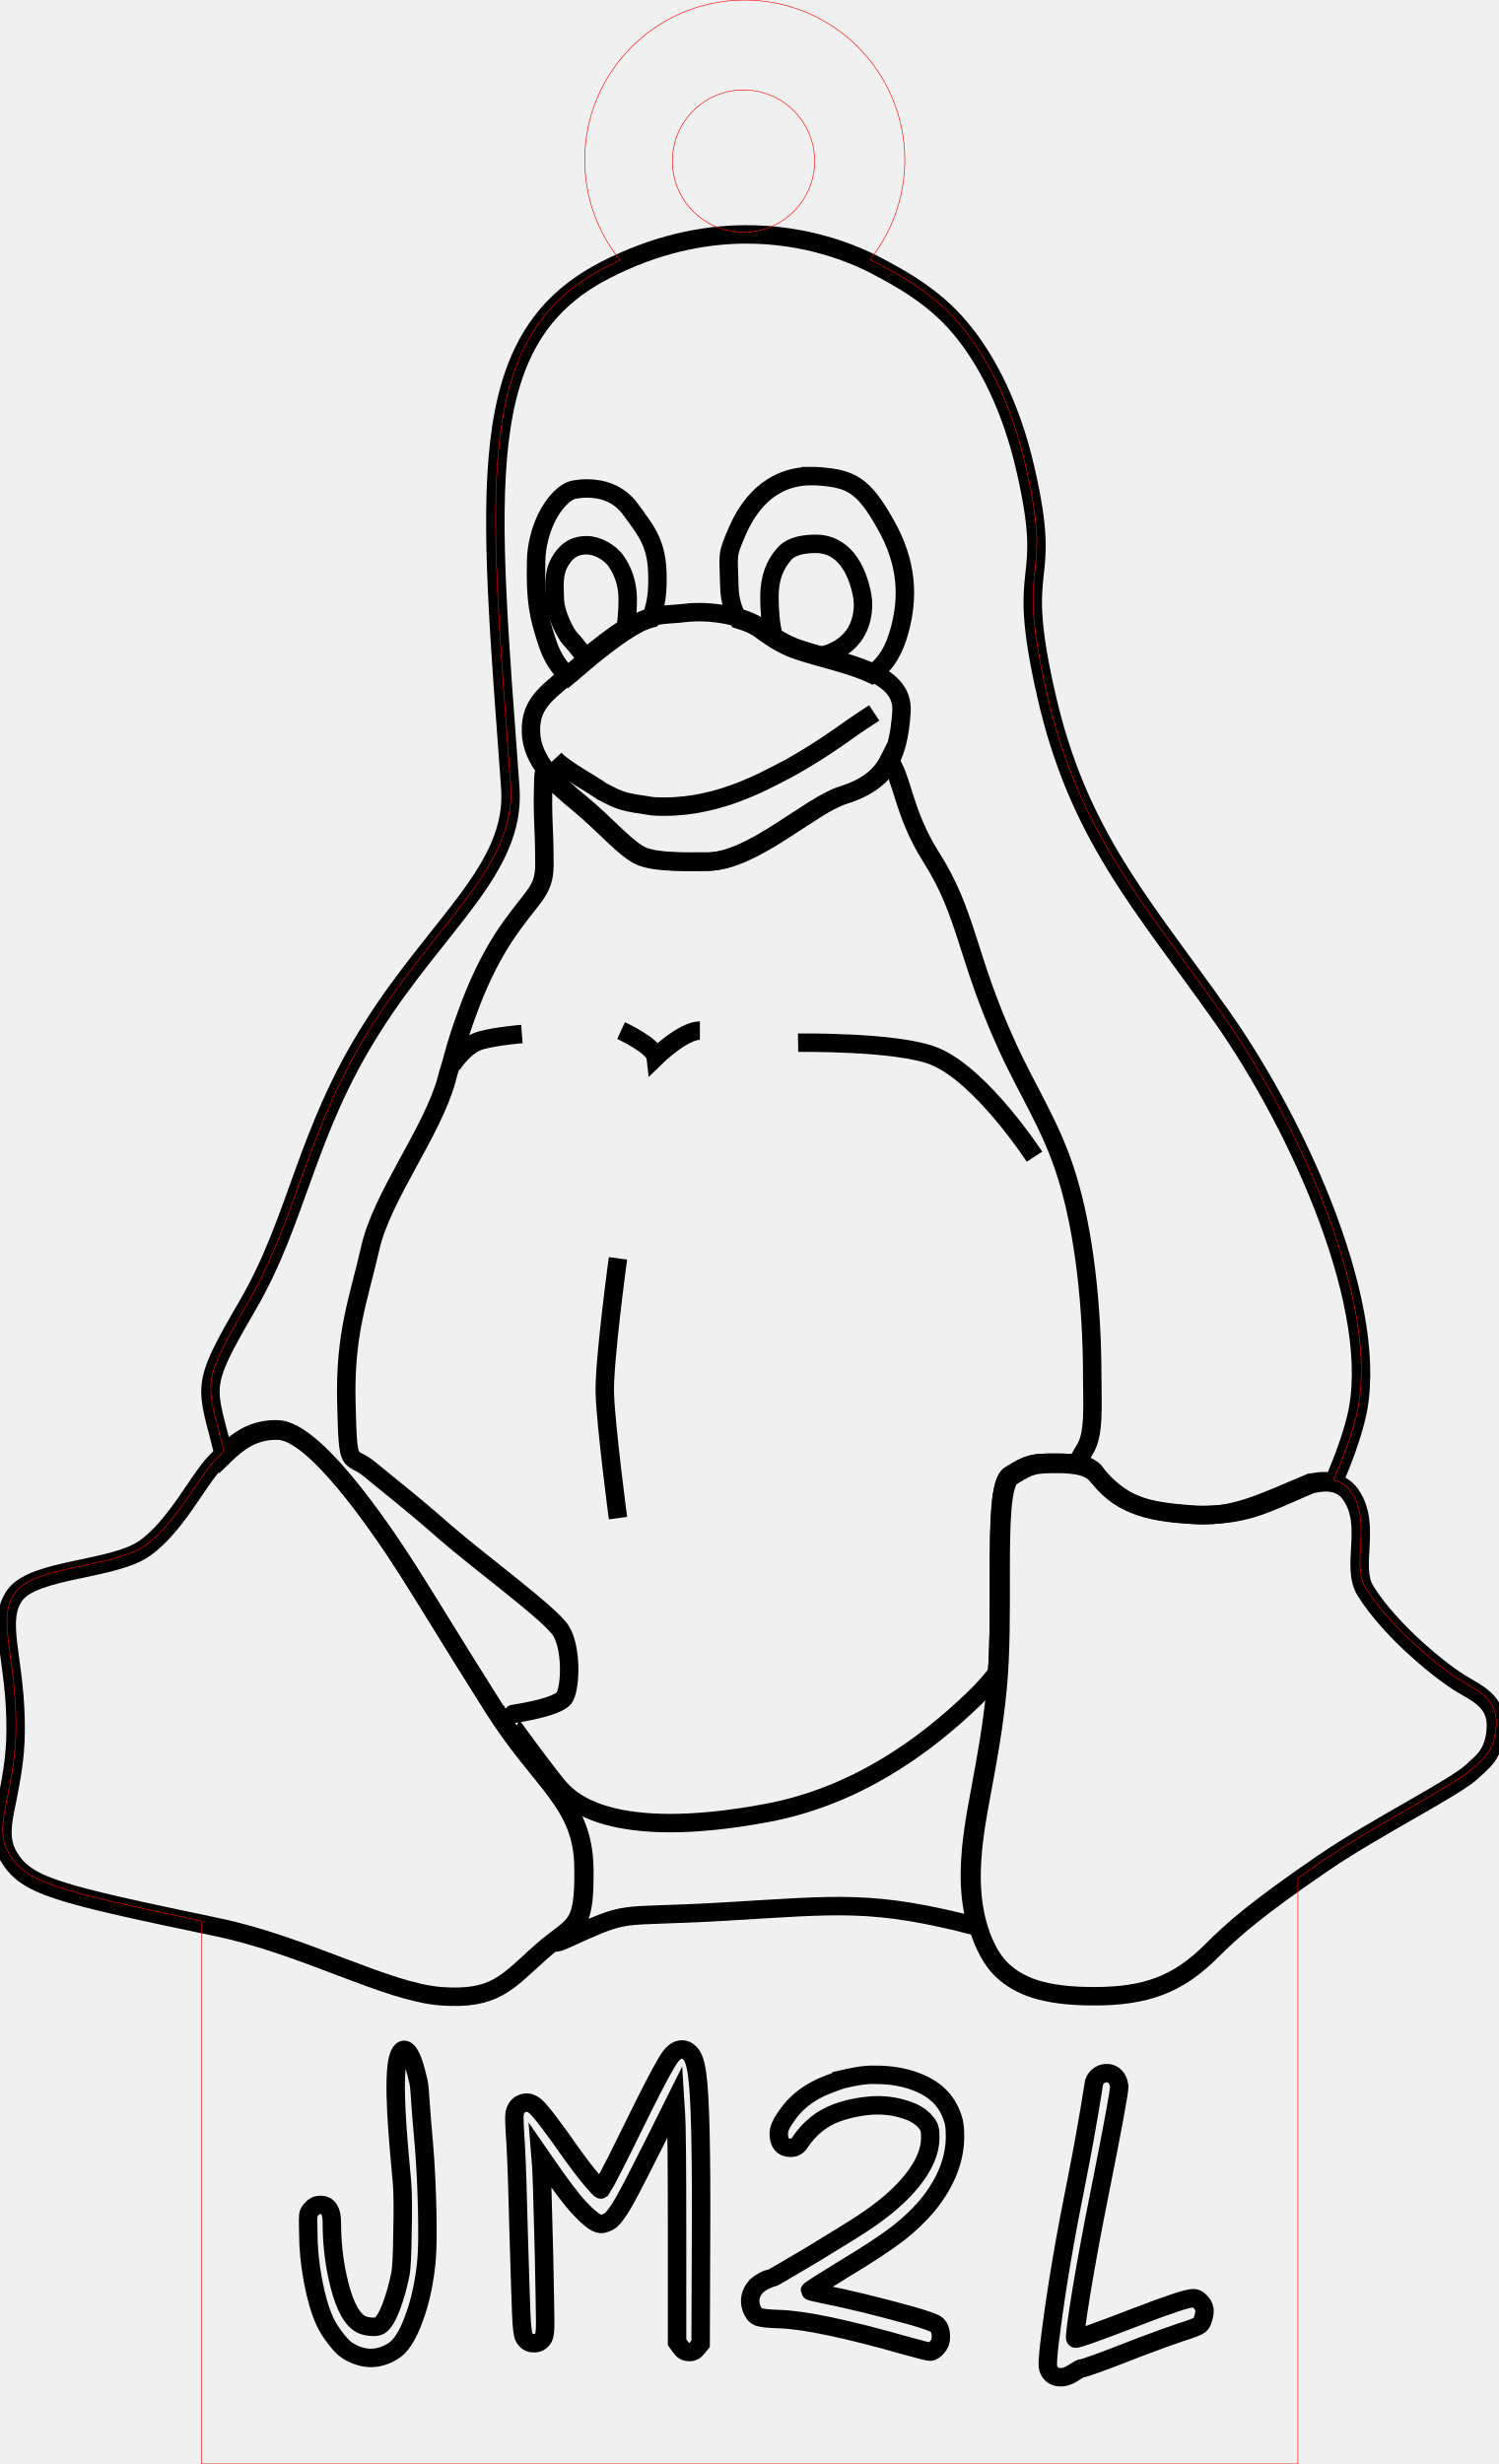
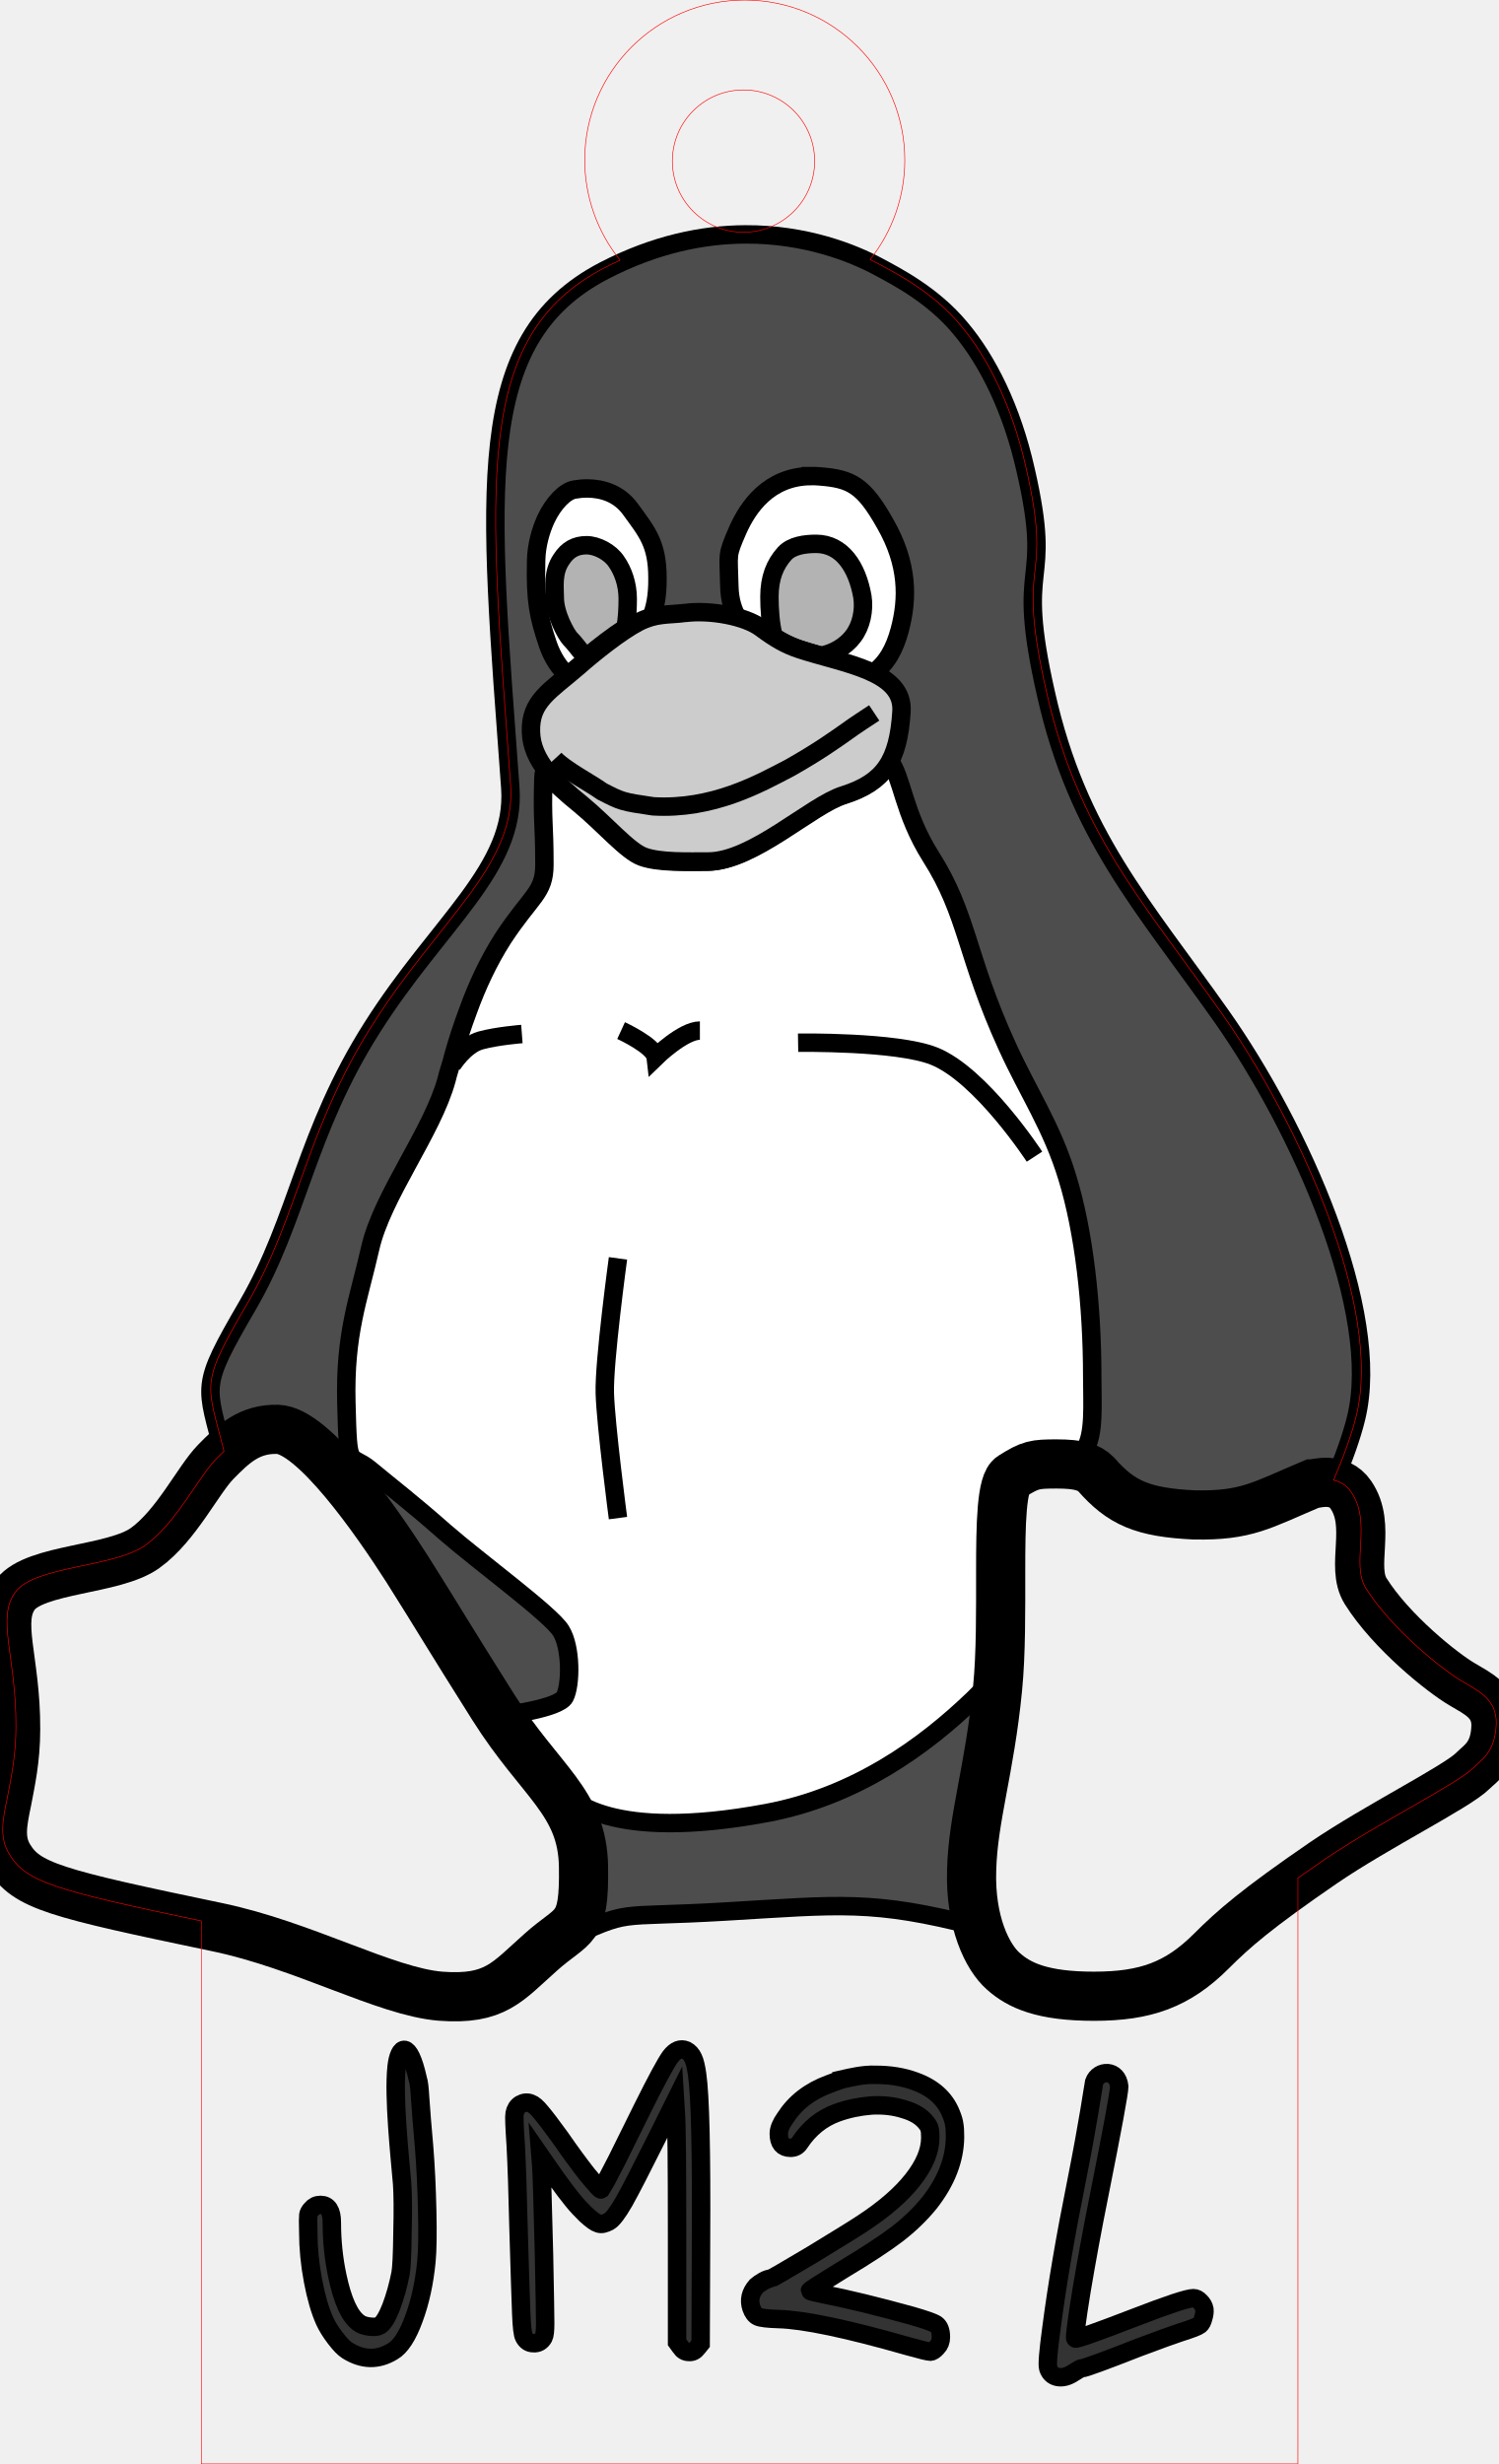
<svg xmlns="http://www.w3.org/2000/svg" width="24.383mm" height="40.094mm" viewBox="0 0 86.395 142.066" id="svg2" version="1.1">
  <defs id="defs4">
    <linearGradient id="al" x1="129.342" gradientUnits="userSpaceOnUse" x2="195.598" gradientTransform="matrix(1,0,0,-1,8.3999,368.3)" y1="259.305" y2="259.305">
      <stop stop-color="#FAC700" offset="0" id="stop6540" />
      <stop stop-color="#F7C400" offset=".415" id="stop6542" />
      <stop stop-color="#F7C400" offset="1" id="stop6544" />
    </linearGradient>
    <linearGradient id="am" x1="129.293" gradientUnits="userSpaceOnUse" x2="195.554" gradientTransform="matrix(1,0,0,-1,8.3999,368.3)" y1="259.311" y2="259.311">
      <stop stop-color="#F6C200" offset="0" id="stop6549" />
      <stop stop-color="#EFBC00" offset=".415" id="stop6551" />
      <stop stop-color="#EFBC00" offset="1" id="stop6553" />
    </linearGradient>
    <linearGradient id="an" x1="129.245" gradientUnits="userSpaceOnUse" x2="195.51" gradientTransform="matrix(1,0,0,-1,8.3999,368.3)" y1="259.317" y2="259.317">
      <stop stop-color="#F1BD00" offset="0" id="stop6558" />
      <stop stop-color="#E8B500" offset=".415" id="stop6560" />
      <stop stop-color="#E8B500" offset="1" id="stop6562" />
    </linearGradient>
    <linearGradient id="ao" x1="129.196" gradientUnits="userSpaceOnUse" x2="195.465" gradientTransform="matrix(1,0,0,-1,8.3999,368.3)" y1="259.322" y2="259.322">
      <stop stop-color="#EDB800" offset="0" id="stop6567" />
      <stop stop-color="#E0AD00" offset=".415" id="stop6569" />
      <stop stop-color="#E0AD00" offset="1" id="stop6571" />
    </linearGradient>
    <linearGradient id="ap" x1="129.148" gradientUnits="userSpaceOnUse" x2="195.422" gradientTransform="matrix(1,0,0,-1,8.3999,368.3)" y1="259.327" y2="259.327">
      <stop stop-color="#E9B300" offset="0" id="stop6576" />
      <stop stop-color="#D8A500" offset=".415" id="stop6578" />
      <stop stop-color="#D8A500" offset="1" id="stop6580" />
    </linearGradient>
    <linearGradient id="aq" x1="129.099" gradientUnits="userSpaceOnUse" x2="195.379" gradientTransform="matrix(1,0,0,-1,8.3999,368.3)" y1="259.332" y2="259.332">
      <stop stop-color="#E4AE00" offset="0" id="stop6585" />
      <stop stop-color="#D19E00" offset=".415" id="stop6587" />
      <stop stop-color="#D19E00" offset="1" id="stop6589" />
    </linearGradient>
    <linearGradient id="ar" x1="129.051" gradientUnits="userSpaceOnUse" x2="195.338" gradientTransform="matrix(1,0,0,-1,8.3999,368.3)" y1="259.336" y2="259.336">
      <stop stop-color="#E0A900" offset="0" id="stop6594" />
      <stop stop-color="#C99600" offset=".415" id="stop6596" />
      <stop stop-color="#C99600" offset="1" id="stop6598" />
    </linearGradient>
    <linearGradient id="w" x1="129.003" gradientUnits="userSpaceOnUse" x2="195.296" gradientTransform="matrix(1,0,0,-1,8.3999,368.3)" y1="259.34" y2="259.34">
      <stop stop-color="#DCA400" offset="0" id="stop6603" />
      <stop stop-color="#C18E00" offset=".415" id="stop6605" />
      <stop stop-color="#C18E00" offset="1" id="stop6607" />
    </linearGradient>
    <linearGradient id="x" x1="128.954" gradientUnits="userSpaceOnUse" x2="195.255" gradientTransform="matrix(1,0,0,-1,8.3999,368.3)" y1="259.343" y2="259.343">
      <stop stop-color="#D79F00" offset="0" id="stop6612" />
      <stop stop-color="#BA8700" offset=".415" id="stop6614" />
      <stop stop-color="#BA8700" offset="1" id="stop6616" />
    </linearGradient>
    <linearGradient id="y" x1="128.906" gradientUnits="userSpaceOnUse" x2="195.216" gradientTransform="matrix(1,0,0,-1,8.3999,368.3)" y1="259.348" y2="259.348">
      <stop stop-color="#D39B00" offset="0" id="stop6621" />
      <stop stop-color="#B27F00" offset=".415" id="stop6623" />
      <stop stop-color="#B27F00" offset="1" id="stop6625" />
    </linearGradient>
    <linearGradient id="z" x1="128.857" gradientUnits="userSpaceOnUse" x2="195.176" gradientTransform="matrix(1,0,0,-1,8.3999,368.3)" y1="259.35" y2="259.35">
      <stop stop-color="#CF9600" offset="0" id="stop6630" />
      <stop stop-color="#a70" offset=".415" id="stop6632" />
      <stop stop-color="#a70" offset="1" id="stop6634" />
    </linearGradient>
    <linearGradient id="aa" x1="128.809" gradientUnits="userSpaceOnUse" x2="195.137" gradientTransform="matrix(1,0,0,-1,8.3999,368.3)" y1="259.354" y2="259.354">
      <stop stop-color="#CA9100" offset="0" id="stop6639" />
      <stop stop-color="#A37000" offset=".415" id="stop6641" />
      <stop stop-color="#A37000" offset="1" id="stop6643" />
    </linearGradient>
    <linearGradient id="ab" x1="128.76" gradientUnits="userSpaceOnUse" x2="195.099" gradientTransform="matrix(1,0,0,-1,8.3999,368.3)" y1="259.356" y2="259.356">
      <stop stop-color="#C68C00" offset="0" id="stop6648" />
      <stop stop-color="#9B6800" offset=".415" id="stop6650" />
      <stop stop-color="#9B6800" offset="1" id="stop6652" />
    </linearGradient>
    <linearGradient id="ac" x1="128.712" gradientUnits="userSpaceOnUse" x2="195.062" gradientTransform="matrix(1,0,0,-1,8.3999,368.3)" y1="259.358" y2="259.358">
      <stop stop-color="#C28700" offset="0" id="stop6657" />
      <stop stop-color="#936000" offset=".415" id="stop6659" />
      <stop stop-color="#936000" offset="1" id="stop6661" />
    </linearGradient>
    <linearGradient id="ad" x1="128.663" gradientUnits="userSpaceOnUse" x2="195.025" gradientTransform="matrix(1,0,0,-1,8.3999,368.3)" y1="259.36" y2="259.36">
      <stop stop-color="#BD8200" offset="0" id="stop6666" />
      <stop stop-color="#8C5900" offset=".415" id="stop6668" />
      <stop stop-color="#8C5900" offset="1" id="stop6670" />
    </linearGradient>
    <linearGradient id="ae" x1="128.615" gradientUnits="userSpaceOnUse" x2="194.989" gradientTransform="matrix(1,0,0,-1,8.3999,368.3)" y1="259.362" y2="259.362">
      <stop stop-color="#B97D00" offset="0" id="stop6675" />
      <stop stop-color="#845100" offset=".415" id="stop6677" />
      <stop stop-color="#845100" offset="1" id="stop6679" />
    </linearGradient>
    <linearGradient id="af" x1="128.567" gradientUnits="userSpaceOnUse" x2="194.954" gradientTransform="matrix(1,0,0,-1,8.3999,368.3)" y1="259.364" y2="259.364">
      <stop stop-color="#B57800" offset="0" id="stop6684" />
      <stop stop-color="#7C4900" offset=".415" id="stop6686" />
      <stop stop-color="#7C4900" offset="1" id="stop6688" />
    </linearGradient>
    <linearGradient id="ah" x1="128.518" gradientUnits="userSpaceOnUse" x2="194.918" gradientTransform="matrix(1,0,0,-1,8.3999,368.3)" y1="259.366" y2="259.366">
      <stop stop-color="#B07300" offset="0" id="stop6693" />
      <stop stop-color="#754200" offset=".415" id="stop6695" />
      <stop stop-color="#754200" offset="1" id="stop6697" />
    </linearGradient>
    <linearGradient id="ai" x1="128.47" gradientUnits="userSpaceOnUse" x2="194.886" gradientTransform="matrix(1,0,0,-1,8.3999,368.3)" y1="259.367" y2="259.367">
      <stop stop-color="#AC6E00" offset="0" id="stop6702" />
      <stop stop-color="#6D3A00" offset=".415" id="stop6704" />
      <stop stop-color="#6D3A00" offset="1" id="stop6706" />
    </linearGradient>
    <linearGradient id="aj" x1="128.421" gradientUnits="userSpaceOnUse" x2="194.85" gradientTransform="matrix(1,0,0,-1,8.3999,368.3)" y1="259.369" y2="259.369">
      <stop stop-color="#A86A00" offset="0" id="stop6711" />
      <stop stop-color="#663200" offset=".415" id="stop6713" />
      <stop stop-color="#663200" offset="1" id="stop6715" />
    </linearGradient>
    <filter style="color-interpolation-filters:sRGB" id="filter22635">
      <feFlood flood-opacity="1" flood-color="rgb(214,214,214)" result="flood" id="feFlood22637" />
      <feComposite in="flood" in2="SourceGraphic" operator="in" result="composite1" id="feComposite22639" />
      <feGaussianBlur in="composite1" stdDeviation="3" result="blur" id="feGaussianBlur22641" />
      <feOffset dx="7" dy="7" result="offset" id="feOffset22643" />
      <feComposite in="SourceGraphic" in2="offset" operator="over" result="composite2" id="feComposite22645" />
    </filter>
  </defs>
  <g id="layer1" transform="translate(-11.53397,32.3847)">
-     <path style="fill:none;stroke:#000000;stroke-width:1.063;stroke-opacity:1;stroke-miterlimit:4;stroke-dasharray:none" d="m 54.49,-18.87 c -2.401,0.014 -5.167,0.556 -8.13,2.094 -7.653,3.986 -6.656,12.595 -5.401,29.834 0.319,4.643 -4.125,7.732 -7.971,13.81 -3.846,6.058 -4.264,11.001 -7.174,16.003 -2.814,4.837 -2.397,4.517 -1.357,8.669 0.86,-0.834 1.732,-1.473 3.131,-1.439 2.053,0.06 5.64,5.202 7.453,8.032 1.814,2.87 2.252,3.667 4.982,7.991 2.73,4.325 5.141,5.441 5.201,9.187 0.051,3.199 -0.396,3.301 -1.702,4.307 0.144,-0.009 0.28,-0.041 0.407,-0.098 4.205,-1.894 2.75,-1.295 9.466,-1.694 6.517,-0.385 8.467,-0.689 14.464,0.864 -0.274,-0.916 -0.439,-2.035 -0.396,-3.341 0.08,-3.009 1.036,-5.76 1.494,-10.443 0.2,-2.013 0.179,-4.504 0.179,-6.716 0,-2.79 0.04,-5.162 0.638,-5.52 1.076,-0.678 1.315,-0.717 2.591,-0.717 1.275,0 1.854,0.079 2.272,0.498 1.388,2.015 3.07,2.288 5.629,2.492 2.323,0.213 3.917,-0.622 6.806,-1.833 0.131,0 0.743,-0.195 1.357,-0.026 0.589,-1.391 1.042,-2.653 1.295,-3.695 C 91.239,43.25 86.496,32.627 81.953,26.19 77.409,19.753 73.682,15.767 71.849,7.637 69.995,-0.514 72.307,1.837 70.673,-5.277 c -0.797,-3.547 -2.212,-6.357 -3.786,-8.211 -1.574,-1.893 -3.687,-2.969 -4.723,-3.527 -1.432,-0.769 -4.164,-1.875 -7.673,-1.855 z" id="path5077" />
-     <path style="fill:none;stroke:#000000;stroke-width:1.063;stroke-opacity:1;stroke-miterlimit:4;stroke-dasharray:none" d="m 45.416,-4.222 c -0.275,-0.002 -0.533,0.024 -0.757,0.064 -0.518,0.08 -1.195,0.737 -1.654,1.714 -0.299,0.658 -0.538,1.495 -0.558,2.372 -0.06,2.352 0.14,3.248 0.677,4.843 0.264,0.776 0.687,1.396 1.173,1.826 0.176,-0.145 0.358,-0.296 0.548,-0.461 0.857,-0.757 2.412,-2.013 3.488,-2.571 0.261,-0.13 0.496,-0.218 0.721,-0.281 0.243,-0.59 0.399,-1.257 0.389,-2.34 0,-1.993 -0.618,-2.671 -1.555,-3.966 -0.673,-0.927 -1.648,-1.192 -2.472,-1.2 z" id="path5081" />
-     <path style="fill:none;stroke:#000000;stroke-width:1.063;stroke-opacity:1;stroke-miterlimit:4;stroke-dasharray:none" d="m 45.356,-0.949 c -0.638,0 -1.096,0.259 -1.455,0.817 C 43.384,0.625 43.523,1.482 43.523,2.08 c 0,0.957 0.658,2.112 0.877,2.352 0.495,0.51 0.645,0.886 1.002,1.03 0.659,-0.549 1.466,-1.175 2.198,-1.645 0.096,-0.523 0.128,-1.112 0.128,-1.677 0,-0.857 -0.279,-1.615 -0.658,-2.153 -0.358,-0.538 -1.116,-0.936 -1.714,-0.936 z" id="path5123" />
-     <path style="fill:none;stroke:#000000;stroke-width:1.063;stroke-opacity:1;stroke-miterlimit:4;stroke-dasharray:none" d="m 58.283,-4.936 c -2.445,0.023 -3.638,1.821 -4.217,3.129 -0.658,1.515 -0.519,1.295 -0.479,3.208 0.017,0.848 0.229,1.437 0.52,1.93 0.501,0.148 0.946,0.34 1.26,0.571 0.857,0.638 1.455,0.976 2.232,1.235 1.393,0.457 3.015,0.787 4.204,1.349 0.854,-0.592 1.311,-1.442 1.609,-2.555 0.479,-1.794 0.499,-3.786 -0.836,-6.118 -1.256,-2.232 -1.973,-2.591 -3.787,-2.731 -0.174,-0.015 -0.343,-0.022 -0.506,-0.02 z" id="path5171" />
-     <path style="fill:none;stroke:#000000;stroke-width:1.063;stroke-opacity:1;stroke-miterlimit:4;stroke-dasharray:none" d="m 58.589,-1.029 c -0.638,0 -1.395,0.099 -1.813,0.558 -0.558,0.618 -0.877,1.395 -0.877,2.491 0,0.707 0.054,1.621 0.25,2.307 0.518,0.334 0.976,0.561 1.52,0.742 0.385,0.126 0.788,0.242 1.194,0.356 0.68,-0.121 1.413,-0.519 1.859,-1.113 0.478,-0.618 0.657,-1.515 0.538,-2.292 -0.299,-1.714 -1.176,-3.049 -2.671,-3.049 z" id="path5213" />
-     <path style="fill:none;stroke:#000000;stroke-width:1.063;stroke-opacity:1;stroke-miterlimit:4;stroke-dasharray:none" d="m 62.795,11.431 c -0.502,1 -1.346,1.614 -2.715,2.047 -1.873,0.578 -5.221,3.826 -7.812,3.826 -1.156,0 -2.77,0.06 -3.707,-0.279 -0.897,-0.319 -2.152,-1.833 -3.627,-3.049 -0.749,-0.608 -1.472,-1.237 -2.008,-1.927 -0.034,0.11 -0.055,0.252 -0.061,0.432 -0.08,2.551 0.059,2.511 0.059,4.982 0,1.654 -0.757,1.774 -2.392,4.265 -0.837,1.315 -1.495,2.73 -2.013,4.165 -0.319,0.857 -0.618,1.754 -0.857,2.631 -0.1,0.438 -0.279,0.897 -0.378,1.335 -0.817,3.009 -3.727,6.716 -4.404,9.725 -0.678,2.989 -1.475,4.903 -1.375,8.909 0.1,4.006 0.14,2.85 1.355,3.846 1.196,0.997 2.431,1.933 4.324,3.607 1.993,1.734 6.139,4.763 6.696,5.7 0.598,0.957 0.578,3.109 0.219,3.806 -0.359,0.678 -3.487,1.056 -3.467,1.056 -0.02,0 2.73,3.786 3.269,4.324 0.518,0.518 2.75,3.01 11.838,1.315 5.122,-0.956 9.088,-3.826 11.958,-6.596 0.569,-0.553 0.994,-1.04 1.328,-1.485 0.125,-1.841 0.11,-3.964 0.11,-5.879 0,-2.79 0.04,-5.162 0.638,-5.52 1.076,-0.678 1.315,-0.717 2.591,-0.717 0.54,0 0.949,0.017 1.28,0.065 0.09,-0.225 0.222,-0.473 0.43,-0.813 0.578,-0.877 0.438,-2.611 0.438,-4.205 0,-4.145 -0.479,-8.37 -1.435,-11.479 C 72.201,32.611 70.806,30.578 69.611,27.948 67.219,22.707 67.339,20.355 65.206,17.007 63.587,14.432 63.576,12.433 62.795,11.431 Z" id="path5305" />
-     <path id="path5347" d="m 51.036,2.956 c 1.455,-0.179 3.448,0.179 4.365,0.857 0.857,0.638 1.455,0.977 2.232,1.236 2.611,0.857 6.038,1.256 5.879,3.607 -0.179,2.81 -0.996,4.065 -3.328,4.803 -1.873,0.578 -5.221,3.826 -7.812,3.826 -1.156,0 -2.77,0.06 -3.707,-0.279 -0.897,-0.319 -2.152,-1.833 -3.627,-3.049 -1.475,-1.196 -2.85,-2.471 -2.889,-4.145 -0.06,-1.773 1.096,-2.352 2.73,-3.766 0.857,-0.757 2.411,-2.013 3.488,-2.571 0.996,-0.498 1.634,-0.398 2.67,-0.518 z" style="fill:none;stroke:#000000;stroke-width:1.063;stroke-opacity:1;stroke-miterlimit:4;stroke-dasharray:none" />
-     <path style="fill:none;stroke:#000000;stroke-width:1.063;stroke-opacity:1;stroke-miterlimit:4;stroke-dasharray:none" d="m 89.42,53.795 c 1.236,1.793 -0.04,4.125 0.857,5.56 1.475,2.352 4.444,4.723 5.58,5.381 0.817,0.498 1.973,0.976 1.933,2.431 -0.06,1.654 -0.877,2.093 -1.335,2.551 -0.917,0.917 -5.541,3.209 -8.609,5.301 -3.866,2.651 -5.201,3.826 -6.457,5.082 -1.953,1.953 -3.806,2.611 -6.776,2.611 -2.969,0 -4.305,-0.618 -5.221,-1.435 -0.917,-0.797 -1.933,-2.83 -1.833,-5.859 0.08,-3.009 1.036,-5.76 1.494,-10.443 0.2,-2.013 0.179,-4.504 0.179,-6.716 0,-2.79 0.04,-5.162 0.638,-5.52 1.076,-0.678 1.315,-0.717 2.591,-0.717 1.275,0 1.853,0.178 2.272,0.597 1.444,1.648 2.67,2.2 5.679,2.343 3.009,0.048 3.831,-0.547 6.757,-1.784 0.199,0 1.515,-0.458 2.252,0.618 z" id="path5833" />
-     <path style="fill:none;stroke:#000000;stroke-width:1.063;stroke-opacity:1;stroke-miterlimit:4;stroke-dasharray:none" d="m 19.908,56.864 c -1.793,1.295 -6.337,1.176 -7.493,2.69 -1.136,1.515 0.04,3.707 0.02,7.772 0,1.734 -0.299,3.049 -0.498,4.105 -0.279,1.335 -0.458,2.272 0.1,3.228 1.016,1.694 2.65,2.113 11.997,4.065 5.002,1.036 9.725,3.727 12.894,3.985 3.169,0.239 3.846,-0.817 5.779,-2.531 1.913,-1.714 2.531,-1.176 2.471,-4.942 -0.06,-3.746 -2.471,-4.862 -5.201,-9.187 -2.73,-4.325 -3.169,-5.122 -4.982,-7.991 -1.814,-2.83 -5.401,-7.972 -7.453,-8.032 -1.634,-0.04 -2.551,0.837 -3.567,1.874 -1.016,1.037 -2.272,3.667 -4.065,4.963 z" id="path6009" />
-     <path style="fill:none;stroke:#000000;stroke-width:1.063;stroke-opacity:1;stroke-miterlimit:4;stroke-dasharray:none" d="M 61.94,8.719 C 60.737,9.519 61.547,8.97 60.737,9.519 59.656,10.289 58.73,10.946 57.091,11.876 c -1.754,0.918 -4.45,2.434 -7.902,2.229 -1.811,-0.265 -1.817,-0.283 -2.936,-0.854 -0.664,-0.479 -2.187,-1.275 -2.737,-1.875" id="path6537" />
+     <path style="fill:#4d4d4d;stroke:#000000;stroke-width:1.063;stroke-opacity:1;stroke-miterlimit:4;stroke-dasharray:none" d="m 54.49,-18.87 c -2.401,0.014 -5.167,0.556 -8.13,2.094 -7.653,3.986 -6.656,12.595 -5.401,29.834 0.319,4.643 -4.125,7.732 -7.971,13.81 -3.846,6.058 -4.264,11.001 -7.174,16.003 -2.814,4.837 -2.397,4.517 -1.357,8.669 0.86,-0.834 1.732,-1.473 3.131,-1.439 2.053,0.06 5.64,5.202 7.453,8.032 1.814,2.87 2.252,3.667 4.982,7.991 2.73,4.325 5.141,5.441 5.201,9.187 0.051,3.199 -0.396,3.301 -1.702,4.307 0.144,-0.009 0.28,-0.041 0.407,-0.098 4.205,-1.894 2.75,-1.295 9.466,-1.694 6.517,-0.385 8.467,-0.689 14.464,0.864 -0.274,-0.916 -0.439,-2.035 -0.396,-3.341 0.08,-3.009 1.036,-5.76 1.494,-10.443 0.2,-2.013 0.179,-4.504 0.179,-6.716 0,-2.79 0.04,-5.162 0.638,-5.52 1.076,-0.678 1.315,-0.717 2.591,-0.717 1.275,0 1.854,0.079 2.272,0.498 1.388,2.015 3.07,2.288 5.629,2.492 2.323,0.213 3.917,-0.622 6.806,-1.833 0.131,0 0.743,-0.195 1.357,-0.026 0.589,-1.391 1.042,-2.653 1.295,-3.695 C 91.239,43.25 86.496,32.627 81.953,26.19 77.409,19.753 73.682,15.767 71.849,7.637 69.995,-0.514 72.307,1.837 70.673,-5.277 c -0.797,-3.547 -2.212,-6.357 -3.786,-8.211 -1.574,-1.893 -3.687,-2.969 -4.723,-3.527 -1.432,-0.769 -4.164,-1.875 -7.673,-1.855 z" id="path5077" />
+     <path style="fill:#ffffff;stroke:#000000;stroke-width:1.063;stroke-opacity:1;stroke-miterlimit:4;stroke-dasharray:none" d="m 45.416,-4.222 c -0.275,-0.002 -0.533,0.024 -0.757,0.064 -0.518,0.08 -1.195,0.737 -1.654,1.714 -0.299,0.658 -0.538,1.495 -0.558,2.372 -0.06,2.352 0.14,3.248 0.677,4.843 0.264,0.776 0.687,1.396 1.173,1.826 0.176,-0.145 0.358,-0.296 0.548,-0.461 0.857,-0.757 2.412,-2.013 3.488,-2.571 0.261,-0.13 0.496,-0.218 0.721,-0.281 0.243,-0.59 0.399,-1.257 0.389,-2.34 0,-1.993 -0.618,-2.671 -1.555,-3.966 -0.673,-0.927 -1.648,-1.192 -2.472,-1.2 z" id="path5081" />
+     <path style="fill:#b3b3b3;stroke:#000000;stroke-width:1.063;stroke-opacity:1;stroke-miterlimit:4;stroke-dasharray:none" d="m 45.356,-0.949 c -0.638,0 -1.096,0.259 -1.455,0.817 C 43.384,0.625 43.523,1.482 43.523,2.08 c 0,0.957 0.658,2.112 0.877,2.352 0.495,0.51 0.645,0.886 1.002,1.03 0.659,-0.549 1.466,-1.175 2.198,-1.645 0.096,-0.523 0.128,-1.112 0.128,-1.677 0,-0.857 -0.279,-1.615 -0.658,-2.153 -0.358,-0.538 -1.116,-0.936 -1.714,-0.936 z" id="path5123" />
+     <path style="fill:#ffffff;stroke:#000000;stroke-width:1.063;stroke-opacity:1;stroke-miterlimit:4;stroke-dasharray:none" d="m 58.283,-4.936 c -2.445,0.023 -3.638,1.821 -4.217,3.129 -0.658,1.515 -0.519,1.295 -0.479,3.208 0.017,0.848 0.229,1.437 0.52,1.93 0.501,0.148 0.946,0.34 1.26,0.571 0.857,0.638 1.455,0.976 2.232,1.235 1.393,0.457 3.015,0.787 4.204,1.349 0.854,-0.592 1.311,-1.442 1.609,-2.555 0.479,-1.794 0.499,-3.786 -0.836,-6.118 -1.256,-2.232 -1.973,-2.591 -3.787,-2.731 -0.174,-0.015 -0.343,-0.022 -0.506,-0.02 z" id="path5171" />
+     <path style="fill:#b3b3b3;stroke:#000000;stroke-width:1.063;stroke-opacity:1;stroke-miterlimit:4;stroke-dasharray:none" d="m 58.589,-1.029 c -0.638,0 -1.395,0.099 -1.813,0.558 -0.558,0.618 -0.877,1.395 -0.877,2.491 0,0.707 0.054,1.621 0.25,2.307 0.518,0.334 0.976,0.561 1.52,0.742 0.385,0.126 0.788,0.242 1.194,0.356 0.68,-0.121 1.413,-0.519 1.859,-1.113 0.478,-0.618 0.657,-1.515 0.538,-2.292 -0.299,-1.714 -1.176,-3.049 -2.671,-3.049 z" id="path5213" />
+     <path style="fill:#ffffff;stroke:#000000;stroke-width:1.063;stroke-opacity:1;stroke-miterlimit:4;stroke-dasharray:none" d="m 62.795,11.431 c -0.502,1 -1.346,1.614 -2.715,2.047 -1.873,0.578 -5.221,3.826 -7.812,3.826 -1.156,0 -2.77,0.06 -3.707,-0.279 -0.897,-0.319 -2.152,-1.833 -3.627,-3.049 -0.749,-0.608 -1.472,-1.237 -2.008,-1.927 -0.034,0.11 -0.055,0.252 -0.061,0.432 -0.08,2.551 0.059,2.511 0.059,4.982 0,1.654 -0.757,1.774 -2.392,4.265 -0.837,1.315 -1.495,2.73 -2.013,4.165 -0.319,0.857 -0.618,1.754 -0.857,2.631 -0.1,0.438 -0.279,0.897 -0.378,1.335 -0.817,3.009 -3.727,6.716 -4.404,9.725 -0.678,2.989 -1.475,4.903 -1.375,8.909 0.1,4.006 0.14,2.85 1.355,3.846 1.196,0.997 2.431,1.933 4.324,3.607 1.993,1.734 6.139,4.763 6.696,5.7 0.598,0.957 0.578,3.109 0.219,3.806 -0.359,0.678 -3.487,1.056 -3.467,1.056 -0.02,0 2.73,3.786 3.269,4.324 0.518,0.518 2.75,3.01 11.838,1.315 5.122,-0.956 9.088,-3.826 11.958,-6.596 0.569,-0.553 0.994,-1.04 1.328,-1.485 0.125,-1.841 0.11,-3.964 0.11,-5.879 0,-2.79 0.04,-5.162 0.638,-5.52 1.076,-0.678 1.315,-0.717 2.591,-0.717 0.54,0 0.949,0.017 1.28,0.065 0.09,-0.225 0.222,-0.473 0.43,-0.813 0.578,-0.877 0.438,-2.611 0.438,-4.205 0,-4.145 -0.479,-8.37 -1.435,-11.479 C 72.201,32.611 70.806,30.578 69.611,27.948 67.219,22.707 67.339,20.355 65.206,17.007 63.587,14.432 63.576,12.433 62.795,11.431 Z" id="path5305" />
+     <path id="path5347" d="m 51.036,2.956 c 1.455,-0.179 3.448,0.179 4.365,0.857 0.857,0.638 1.455,0.977 2.232,1.236 2.611,0.857 6.038,1.256 5.879,3.607 -0.179,2.81 -0.996,4.065 -3.328,4.803 -1.873,0.578 -5.221,3.826 -7.812,3.826 -1.156,0 -2.77,0.06 -3.707,-0.279 -0.897,-0.319 -2.152,-1.833 -3.627,-3.049 -1.475,-1.196 -2.85,-2.471 -2.889,-4.145 -0.06,-1.773 1.096,-2.352 2.73,-3.766 0.857,-0.757 2.411,-2.013 3.488,-2.571 0.996,-0.498 1.634,-0.398 2.67,-0.518 z" style="fill:#cccccc;stroke:#000000;stroke-width:1.063;stroke-opacity:1;stroke-miterlimit:4;stroke-dasharray:none" />
+     <path style="fill:none;stroke:#000000;stroke-width:2.835;stroke-opacity:1;stroke-miterlimit:4;stroke-dasharray:none" d="m 89.42,53.795 c 1.236,1.793 -0.04,4.125 0.857,5.56 1.475,2.352 4.444,4.723 5.58,5.381 0.817,0.498 1.973,0.976 1.933,2.431 -0.06,1.654 -0.877,2.093 -1.335,2.551 -0.917,0.917 -5.541,3.209 -8.609,5.301 -3.866,2.651 -5.201,3.826 -6.457,5.082 -1.953,1.953 -3.806,2.611 -6.776,2.611 -2.969,0 -4.305,-0.618 -5.221,-1.435 -0.917,-0.797 -1.933,-2.83 -1.833,-5.859 0.08,-3.009 1.036,-5.76 1.494,-10.443 0.2,-2.013 0.179,-4.504 0.179,-6.716 0,-2.79 0.04,-5.162 0.638,-5.52 1.076,-0.678 1.315,-0.717 2.591,-0.717 1.275,0 1.853,0.178 2.272,0.597 1.444,1.648 2.67,2.2 5.679,2.343 3.009,0.048 3.831,-0.547 6.757,-1.784 0.199,0 1.515,-0.458 2.252,0.618 z" id="path5833" />
+     <path style="fill:none;stroke:#000000;stroke-width:2.835;stroke-opacity:1;stroke-miterlimit:4;stroke-dasharray:none" d="m 19.908,56.864 c -1.793,1.295 -6.337,1.176 -7.493,2.69 -1.136,1.515 0.04,3.707 0.02,7.772 0,1.734 -0.299,3.049 -0.498,4.105 -0.279,1.335 -0.458,2.272 0.1,3.228 1.016,1.694 2.65,2.113 11.997,4.065 5.002,1.036 9.725,3.727 12.894,3.985 3.169,0.239 3.846,-0.817 5.779,-2.531 1.913,-1.714 2.531,-1.176 2.471,-4.942 -0.06,-3.746 -2.471,-4.862 -5.201,-9.187 -2.73,-4.325 -3.169,-5.122 -4.982,-7.991 -1.814,-2.83 -5.401,-7.972 -7.453,-8.032 -1.634,-0.04 -2.551,0.837 -3.567,1.874 -1.016,1.037 -2.272,3.667 -4.065,4.963 z" id="path6009" />
+     <path style="fill:#cccccc;stroke:#000000;stroke-width:1.063;stroke-opacity:1;stroke-miterlimit:4;stroke-dasharray:none" d="M 61.94,8.719 C 60.737,9.519 61.547,8.97 60.737,9.519 59.656,10.289 58.73,10.946 57.091,11.876 c -1.754,0.918 -4.45,2.434 -7.902,2.229 -1.811,-0.265 -1.817,-0.283 -2.936,-0.854 -0.664,-0.479 -2.187,-1.275 -2.737,-1.875" id="path6537" />
    <path style="fill:none;stroke:#ff0000;stroke-width:0.035;stroke-miterlimit:4;stroke-dasharray:none;stroke-opacity:1" d="m 54.475,-32.38 a 9.227,9.227 0 0 0 -9.227,9.227 9.227,9.227 0 0 0 2.039,5.772 c -0.301,0.138 -0.605,0.283 -0.91,0.442 -7.653,3.986 -6.656,12.595 -5.401,29.834 0.319,4.643 -4.125,7.733 -7.971,13.811 -3.846,6.058 -4.265,11.001 -7.175,16.002 -2.791,4.799 -2.401,4.528 -1.381,8.576 -0.152,0.147 -0.305,0.299 -0.459,0.456 -1.016,1.037 -2.272,3.667 -4.065,4.962 -1.793,1.295 -6.337,1.176 -7.493,2.69 -1.136,1.515 0.04,3.707 0.02,7.772 0,1.734 -0.299,3.049 -0.498,4.105 -0.279,1.335 -0.458,2.272 0.1,3.228 0.98,1.633 2.604,2.094 11.088,3.874 l 0,31.304 63.229,0 0,-33.779 c 0.455,-0.322 0.943,-0.663 1.493,-1.04 3.069,-2.093 7.692,-4.384 8.609,-5.301 0.458,-0.458 1.276,-0.897 1.335,-2.551 0.04,-1.455 -1.116,-1.933 -1.933,-2.431 C 94.738,63.916 91.769,61.545 90.294,59.193 89.397,57.758 90.673,55.426 89.437,53.633 89.154,53.22 88.787,53.034 88.429,52.96 89.026,51.554 89.487,50.277 89.742,49.226 91.256,43.087 86.513,32.466 81.97,26.028 77.426,19.591 73.7,15.605 71.866,7.475 70.013,-0.676 72.325,1.675 70.69,-5.439 c -0.797,-3.547 -2.212,-6.357 -3.786,-8.211 -1.574,-1.893 -3.687,-2.969 -4.723,-3.527 -0.143,-0.077 -0.308,-0.158 -0.477,-0.241 a 9.227,9.227 0 0 0 1.999,-5.735 9.227,9.227 0 0 0 -9.227,-9.227 z" id="path5077-5" />
    <path style="fill:none;fill-rule:evenodd;stroke:#000000;stroke-width:1.063;stroke-linecap:butt;stroke-linejoin:miter;stroke-opacity:1;stroke-miterlimit:4;stroke-dasharray:none" d="m 57.551,27.734 c 0,0 5.673,-0.085 7.829,0.769 2.722,1.078 5.802,5.802 5.802,5.802" id="path10337" />
    <path style="fill:none;fill-rule:evenodd;stroke:#000000;stroke-width:1.063;stroke-linecap:butt;stroke-linejoin:miter;stroke-opacity:1;stroke-miterlimit:4;stroke-dasharray:none" d="m 47.346,27.035 c 0,0 1.915,0.879 1.992,1.538 0,0 1.573,-1.538 2.551,-1.538" id="path10339" />
    <path style="fill:none;fill-rule:evenodd;stroke:#000000;stroke-width:1.063;stroke-linecap:butt;stroke-linejoin:miter;stroke-opacity:1;stroke-miterlimit:4;stroke-dasharray:none" d="m 47.166,40.168 c 0,0 -0.811,5.948 -0.76,7.768 0.051,1.82 0.76,7.208 0.76,7.208" id="path10341" />
    <path style="fill:none;fill-rule:evenodd;stroke:#000000;stroke-width:1.063;stroke-linecap:butt;stroke-linejoin:miter;stroke-opacity:1;stroke-miterlimit:4;stroke-dasharray:none" d="m 37.599,29.018 c 0,0 0.706,-1.153 1.646,-1.413 0.939,-0.26 2.38,-0.372 2.38,-0.372" id="path10569" />
-     <path style="font-style:normal;font-variant:normal;font-weight:500;font-stretch:normal;font-size:134.794px;line-height:125%;font-family:PWTinselLetters;-inkscape-font-specification:'PWTinselLetters, Medium';text-align:start;letter-spacing:0px;word-spacing:0px;writing-mode:lr-tb;text-anchor:start;fill:none;fill-opacity:1;stroke:#000000;stroke-width:1.063;stroke-linecap:butt;stroke-linejoin:miter;stroke-miterlimit:4;stroke-dasharray:none;stroke-opacity:1" d="m 34.718,93.481 c 0.045,0.636 0.053,1.589 0.022,2.861 -0.015,1.253 -0.053,2.038 -0.113,2.356 -0.136,0.692 -0.317,1.337 -0.543,1.936 -0.226,0.58 -0.445,0.935 -0.656,1.066 -0.121,0.075 -0.324,0.094 -0.611,0.056 -0.272,-0.037 -0.475,-0.112 -0.611,-0.225 -0.513,-0.374 -0.92,-1.272 -1.222,-2.693 -0.211,-0.991 -0.317,-2.02 -0.317,-3.086 0,-0.673 -0.219,-1.01 -0.656,-1.01 -0.211,0 -0.385,0.084 -0.521,0.253 -0.106,0.112 -0.166,0.224 -0.181,0.337 -0.015,0.112 -0.015,0.44 0,0.982 0,0.916 0.091,1.851 0.272,2.805 0.181,0.954 0.407,1.73 0.679,2.328 0.136,0.299 0.339,0.627 0.611,0.982 0.272,0.355 0.498,0.589 0.679,0.701 0.89,0.561 1.766,0.58 2.625,0.056 0.453,-0.262 0.86,-0.888 1.222,-1.88 0.362,-0.972 0.604,-2.076 0.724,-3.31 0.06,-0.617 0.075,-1.589 0.045,-2.917 -0.03,-1.346 -0.09,-2.581 -0.181,-3.703 -0.106,-1.178 -0.181,-2.113 -0.227,-2.805 -0.03,-0.561 -0.075,-0.926 -0.136,-1.094 -0.507,-2.283 -1.085,-1.947 -1.222,-0.691 -0.188,1.719 0.19,5.229 0.317,6.694 z" id="path4280" />
-     <path style="font-style:normal;font-variant:normal;font-weight:500;font-stretch:normal;font-size:134.794px;line-height:125%;font-family:PWTinselLetters;-inkscape-font-specification:'PWTinselLetters, Medium';text-align:start;letter-spacing:0px;word-spacing:0px;writing-mode:lr-tb;text-anchor:start;fill:none;fill-opacity:1;stroke:#000000;stroke-width:1.063;stroke-linecap:butt;stroke-linejoin:miter;stroke-opacity:1;stroke-miterlimit:4;stroke-dasharray:none" d="m 46.182,93.854 c -0.03,0.019 -0.294,-0.271 -0.792,-0.869 -0.483,-0.617 -0.996,-1.319 -1.539,-2.104 -0.528,-0.729 -0.905,-1.225 -1.132,-1.487 -0.226,-0.281 -0.423,-0.449 -0.588,-0.505 -0.196,-0.075 -0.392,-0.056 -0.588,0.056 -0.181,0.112 -0.294,0.29 -0.339,0.533 -0.03,0.15 -0.007,0.767 0.068,1.851 0.06,1.141 0.113,2.73 0.159,4.768 0.075,2.543 0.128,4.189 0.158,4.937 0.03,0.748 0.083,1.188 0.158,1.318 0.121,0.243 0.302,0.364 0.543,0.364 0.256,0.019 0.453,-0.093 0.588,-0.337 0.06,-0.112 0.091,-0.383 0.091,-0.813 0,-0.411 -0.023,-1.73 -0.068,-3.955 -0.075,-3.03 -0.128,-4.74 -0.159,-5.133 l -0.045,-0.561 0.272,0.393 c 0.875,1.272 1.524,2.132 1.946,2.581 l 0.391,0.402 c 0.68,0.614 0.851,0.649 1.329,0.411 0.211,-0.112 0.506,-0.495 0.883,-1.15 0.377,-0.673 1.018,-1.917 1.923,-3.731 l 1.019,-2.048 0.045,0.729 c 0.045,0.542 0.068,2.861 0.068,6.957 l 0,6.199 0.204,0.281 c 0.121,0.187 0.279,0.281 0.476,0.281 0.196,0.019 0.362,-0.065 0.498,-0.252 l 0.181,-0.225 0.022,-5.891 c 0.03,-5.199 -0.045,-8.415 -0.226,-9.649 -0.06,-0.43 -0.136,-0.739 -0.227,-0.926 -0.091,-0.206 -0.226,-0.355 -0.407,-0.449 -0.317,-0.131 -0.618,-0.01 -0.905,0.364 -0.272,0.374 -0.807,1.365 -1.607,2.974 -0.709,1.44 -1.199,2.431 -1.471,2.974 l -0.611,1.178 z" id="path4283" />
-     <path style="font-style:normal;font-variant:normal;font-weight:500;font-stretch:normal;font-size:134.794px;line-height:125%;font-family:PWTinselLetters;-inkscape-font-specification:'PWTinselLetters, Medium';text-align:start;letter-spacing:0px;word-spacing:0px;writing-mode:lr-tb;text-anchor:start;fill:none;fill-opacity:1;stroke:#000000;stroke-width:1.063;stroke-linecap:butt;stroke-linejoin:miter;stroke-opacity:1;stroke-miterlimit:4;stroke-dasharray:none" d="m 60.051,87.515 c 0,0 -0.428,0.15 -0.715,0.262 -1.116,0.411 -1.961,1.066 -2.535,1.963 -0.241,0.337 -0.362,0.636 -0.362,0.898 0,0.542 0.227,0.813 0.679,0.813 0.226,0 0.399,-0.094 0.52,-0.281 0.558,-0.842 1.275,-1.421 2.15,-1.739 0.619,-0.224 1.283,-0.365 1.992,-0.421 0.694,-0.037 1.328,0.037 1.901,0.224 0.573,0.168 0.996,0.43 1.267,0.786 0.106,0.131 0.166,0.243 0.181,0.337 0.03,0.075 0.045,0.243 0.045,0.505 0,0.767 -0.339,1.58 -1.018,2.44 -0.664,0.842 -1.622,1.674 -2.874,2.497 -0.422,0.281 -1.403,0.888 -2.942,1.824 -1.539,0.916 -2.331,1.374 -2.376,1.374 -0.106,0 -0.241,0.047 -0.407,0.14 -0.166,0.093 -0.302,0.187 -0.407,0.281 -0.347,0.393 -0.445,0.813 -0.294,1.262 0.091,0.262 0.218,0.43 0.384,0.505 0.166,0.075 0.558,0.121 1.177,0.14 1.463,0.037 3.96,0.561 7.491,1.571 0.739,0.206 1.162,0.309 1.267,0.309 0.106,0 0.234,-0.084 0.385,-0.253 0.151,-0.15 0.226,-0.346 0.226,-0.589 0,-0.355 -0.091,-0.599 -0.272,-0.73 -0.166,-0.112 -0.641,-0.28 -1.426,-0.505 -1.961,-0.542 -3.651,-0.954 -5.069,-1.234 -0.528,-0.112 -0.792,-0.178 -0.792,-0.196 0,-0.037 0.626,-0.44 1.878,-1.206 1.403,-0.842 2.459,-1.534 3.169,-2.076 0.724,-0.561 1.342,-1.159 1.855,-1.795 0.966,-1.234 1.456,-2.497 1.471,-3.787 0,-0.337 -0.015,-0.58 -0.045,-0.729 -0.015,-0.15 -0.076,-0.355 -0.181,-0.617 -0.347,-0.879 -1.048,-1.506 -2.104,-1.88 -0.664,-0.243 -1.411,-0.365 -2.241,-0.365 -0.705,-0.031 -1.442,0.149 -1.978,0.271 z" id="path4285" />
-     <path style="font-style:normal;font-variant:normal;font-weight:500;font-stretch:normal;font-size:134.794px;line-height:125%;font-family:PWTinselLetters;-inkscape-font-specification:'PWTinselLetters, Medium';text-align:start;letter-spacing:0px;word-spacing:0px;writing-mode:lr-tb;text-anchor:start;fill:none;fill-opacity:1;stroke:#000000;stroke-width:1.063;stroke-linecap:butt;stroke-linejoin:miter;stroke-opacity:1;stroke-miterlimit:4;stroke-dasharray:none" d="m 74.621,87.664 c -0.082,0.43 -0.31,2.151 -1.019,5.722 -0.649,3.217 -1.131,6.05 -1.448,8.5 -0.181,1.328 -0.242,2.085 -0.181,2.272 0.091,0.281 0.272,0.449 0.543,0.505 0.287,0.056 0.596,-0.028 0.928,-0.252 0.256,-0.168 0.415,-0.252 0.475,-0.252 0.151,0 1.252,-0.402 3.304,-1.206 1.147,-0.43 1.946,-0.72 2.399,-0.869 0.603,-0.187 0.966,-0.327 1.087,-0.421 0.091,-0.075 0.158,-0.206 0.204,-0.393 0.06,-0.187 0.083,-0.355 0.068,-0.505 -0.03,-0.168 -0.113,-0.318 -0.249,-0.449 -0.121,-0.131 -0.249,-0.197 -0.385,-0.197 -0.332,0 -1.464,0.374 -3.395,1.122 -2.233,0.86 -3.372,1.263 -3.417,1.206 -0.045,-0.075 0.076,-1.001 0.362,-2.777 0.302,-1.795 0.641,-3.628 1.018,-5.498 0.769,-3.852 1.154,-5.937 1.154,-6.255 -0.102,-1.013 -1.199,-0.961 -1.448,-0.253 z" id="path4287" />
+     <path style="font-style:normal;font-variant:normal;font-weight:500;font-stretch:normal;font-size:134.794px;line-height:125%;font-family:PWTinselLetters;-inkscape-font-specification:'PWTinselLetters, Medium';text-align:start;letter-spacing:0px;word-spacing:0px;writing-mode:lr-tb;text-anchor:start;fill:#333333;fill-opacity:1;stroke:#000000;stroke-width:1.063;stroke-linecap:butt;stroke-linejoin:miter;stroke-miterlimit:4;stroke-dasharray:none;stroke-opacity:1" d="m 34.718,93.481 c 0.045,0.636 0.053,1.589 0.022,2.861 -0.015,1.253 -0.053,2.038 -0.113,2.356 -0.136,0.692 -0.317,1.337 -0.543,1.936 -0.226,0.58 -0.445,0.935 -0.656,1.066 -0.121,0.075 -0.324,0.094 -0.611,0.056 -0.272,-0.037 -0.475,-0.112 -0.611,-0.225 -0.513,-0.374 -0.92,-1.272 -1.222,-2.693 -0.211,-0.991 -0.317,-2.02 -0.317,-3.086 0,-0.673 -0.219,-1.01 -0.656,-1.01 -0.211,0 -0.385,0.084 -0.521,0.253 -0.106,0.112 -0.166,0.224 -0.181,0.337 -0.015,0.112 -0.015,0.44 0,0.982 0,0.916 0.091,1.851 0.272,2.805 0.181,0.954 0.407,1.73 0.679,2.328 0.136,0.299 0.339,0.627 0.611,0.982 0.272,0.355 0.498,0.589 0.679,0.701 0.89,0.561 1.766,0.58 2.625,0.056 0.453,-0.262 0.86,-0.888 1.222,-1.88 0.362,-0.972 0.604,-2.076 0.724,-3.31 0.06,-0.617 0.075,-1.589 0.045,-2.917 -0.03,-1.346 -0.09,-2.581 -0.181,-3.703 -0.106,-1.178 -0.181,-2.113 -0.227,-2.805 -0.03,-0.561 -0.075,-0.926 -0.136,-1.094 -0.507,-2.283 -1.085,-1.947 -1.222,-0.691 -0.188,1.719 0.19,5.229 0.317,6.694 z" id="path4280" />
+     <path style="font-style:normal;font-variant:normal;font-weight:500;font-stretch:normal;font-size:134.794px;line-height:125%;font-family:PWTinselLetters;-inkscape-font-specification:'PWTinselLetters, Medium';text-align:start;letter-spacing:0px;word-spacing:0px;writing-mode:lr-tb;text-anchor:start;fill:#333333;fill-opacity:1;stroke:#000000;stroke-width:1.063;stroke-linecap:butt;stroke-linejoin:miter;stroke-opacity:1;stroke-miterlimit:4;stroke-dasharray:none" d="m 46.182,93.854 c -0.03,0.019 -0.294,-0.271 -0.792,-0.869 -0.483,-0.617 -0.996,-1.319 -1.539,-2.104 -0.528,-0.729 -0.905,-1.225 -1.132,-1.487 -0.226,-0.281 -0.423,-0.449 -0.588,-0.505 -0.196,-0.075 -0.392,-0.056 -0.588,0.056 -0.181,0.112 -0.294,0.29 -0.339,0.533 -0.03,0.15 -0.007,0.767 0.068,1.851 0.06,1.141 0.113,2.73 0.159,4.768 0.075,2.543 0.128,4.189 0.158,4.937 0.03,0.748 0.083,1.188 0.158,1.318 0.121,0.243 0.302,0.364 0.543,0.364 0.256,0.019 0.453,-0.093 0.588,-0.337 0.06,-0.112 0.091,-0.383 0.091,-0.813 0,-0.411 -0.023,-1.73 -0.068,-3.955 -0.075,-3.03 -0.128,-4.74 -0.159,-5.133 l -0.045,-0.561 0.272,0.393 c 0.875,1.272 1.524,2.132 1.946,2.581 l 0.391,0.402 c 0.68,0.614 0.851,0.649 1.329,0.411 0.211,-0.112 0.506,-0.495 0.883,-1.15 0.377,-0.673 1.018,-1.917 1.923,-3.731 l 1.019,-2.048 0.045,0.729 c 0.045,0.542 0.068,2.861 0.068,6.957 l 0,6.199 0.204,0.281 c 0.121,0.187 0.279,0.281 0.476,0.281 0.196,0.019 0.362,-0.065 0.498,-0.252 l 0.181,-0.225 0.022,-5.891 c 0.03,-5.199 -0.045,-8.415 -0.226,-9.649 -0.06,-0.43 -0.136,-0.739 -0.227,-0.926 -0.091,-0.206 -0.226,-0.355 -0.407,-0.449 -0.317,-0.131 -0.618,-0.01 -0.905,0.364 -0.272,0.374 -0.807,1.365 -1.607,2.974 -0.709,1.44 -1.199,2.431 -1.471,2.974 l -0.611,1.178 z" id="path4283" />
+     <path style="font-style:normal;font-variant:normal;font-weight:500;font-stretch:normal;font-size:134.794px;line-height:125%;font-family:PWTinselLetters;-inkscape-font-specification:'PWTinselLetters, Medium';text-align:start;letter-spacing:0px;word-spacing:0px;writing-mode:lr-tb;text-anchor:start;fill:#333333;fill-opacity:1;stroke:#000000;stroke-width:1.063;stroke-linecap:butt;stroke-linejoin:miter;stroke-opacity:1;stroke-miterlimit:4;stroke-dasharray:none" d="m 60.051,87.515 c 0,0 -0.428,0.15 -0.715,0.262 -1.116,0.411 -1.961,1.066 -2.535,1.963 -0.241,0.337 -0.362,0.636 -0.362,0.898 0,0.542 0.227,0.813 0.679,0.813 0.226,0 0.399,-0.094 0.52,-0.281 0.558,-0.842 1.275,-1.421 2.15,-1.739 0.619,-0.224 1.283,-0.365 1.992,-0.421 0.694,-0.037 1.328,0.037 1.901,0.224 0.573,0.168 0.996,0.43 1.267,0.786 0.106,0.131 0.166,0.243 0.181,0.337 0.03,0.075 0.045,0.243 0.045,0.505 0,0.767 -0.339,1.58 -1.018,2.44 -0.664,0.842 -1.622,1.674 -2.874,2.497 -0.422,0.281 -1.403,0.888 -2.942,1.824 -1.539,0.916 -2.331,1.374 -2.376,1.374 -0.106,0 -0.241,0.047 -0.407,0.14 -0.166,0.093 -0.302,0.187 -0.407,0.281 -0.347,0.393 -0.445,0.813 -0.294,1.262 0.091,0.262 0.218,0.43 0.384,0.505 0.166,0.075 0.558,0.121 1.177,0.14 1.463,0.037 3.96,0.561 7.491,1.571 0.739,0.206 1.162,0.309 1.267,0.309 0.106,0 0.234,-0.084 0.385,-0.253 0.151,-0.15 0.226,-0.346 0.226,-0.589 0,-0.355 -0.091,-0.599 -0.272,-0.73 -0.166,-0.112 -0.641,-0.28 -1.426,-0.505 -1.961,-0.542 -3.651,-0.954 -5.069,-1.234 -0.528,-0.112 -0.792,-0.178 -0.792,-0.196 0,-0.037 0.626,-0.44 1.878,-1.206 1.403,-0.842 2.459,-1.534 3.169,-2.076 0.724,-0.561 1.342,-1.159 1.855,-1.795 0.966,-1.234 1.456,-2.497 1.471,-3.787 0,-0.337 -0.015,-0.58 -0.045,-0.729 -0.015,-0.15 -0.076,-0.355 -0.181,-0.617 -0.347,-0.879 -1.048,-1.506 -2.104,-1.88 -0.664,-0.243 -1.411,-0.365 -2.241,-0.365 -0.705,-0.031 -1.442,0.149 -1.978,0.271 z" id="path4285" />
+     <path style="font-style:normal;font-variant:normal;font-weight:500;font-stretch:normal;font-size:134.794px;line-height:125%;font-family:PWTinselLetters;-inkscape-font-specification:'PWTinselLetters, Medium';text-align:start;letter-spacing:0px;word-spacing:0px;writing-mode:lr-tb;text-anchor:start;fill:#333333;fill-opacity:1;stroke:#000000;stroke-width:1.063;stroke-linecap:butt;stroke-linejoin:miter;stroke-opacity:1;stroke-miterlimit:4;stroke-dasharray:none" d="m 74.621,87.664 c -0.082,0.43 -0.31,2.151 -1.019,5.722 -0.649,3.217 -1.131,6.05 -1.448,8.5 -0.181,1.328 -0.242,2.085 -0.181,2.272 0.091,0.281 0.272,0.449 0.543,0.505 0.287,0.056 0.596,-0.028 0.928,-0.252 0.256,-0.168 0.415,-0.252 0.475,-0.252 0.151,0 1.252,-0.402 3.304,-1.206 1.147,-0.43 1.946,-0.72 2.399,-0.869 0.603,-0.187 0.966,-0.327 1.087,-0.421 0.091,-0.075 0.158,-0.206 0.204,-0.393 0.06,-0.187 0.083,-0.355 0.068,-0.505 -0.03,-0.168 -0.113,-0.318 -0.249,-0.449 -0.121,-0.131 -0.249,-0.197 -0.385,-0.197 -0.332,0 -1.464,0.374 -3.395,1.122 -2.233,0.86 -3.372,1.263 -3.417,1.206 -0.045,-0.075 0.076,-1.001 0.362,-2.777 0.302,-1.795 0.641,-3.628 1.018,-5.498 0.769,-3.852 1.154,-5.937 1.154,-6.255 -0.102,-1.013 -1.199,-0.961 -1.448,-0.253 z" id="path4287" />
    <circle style="fill:none;fill-opacity:1;stroke:#ff0000;stroke-width:0.035;stroke-linejoin:bevel;stroke-miterlimit:4;stroke-dasharray:none;stroke-opacity:1" id="path3658" cx="54.404" cy="-23.097" r="4.102" />
  </g>
</svg>
